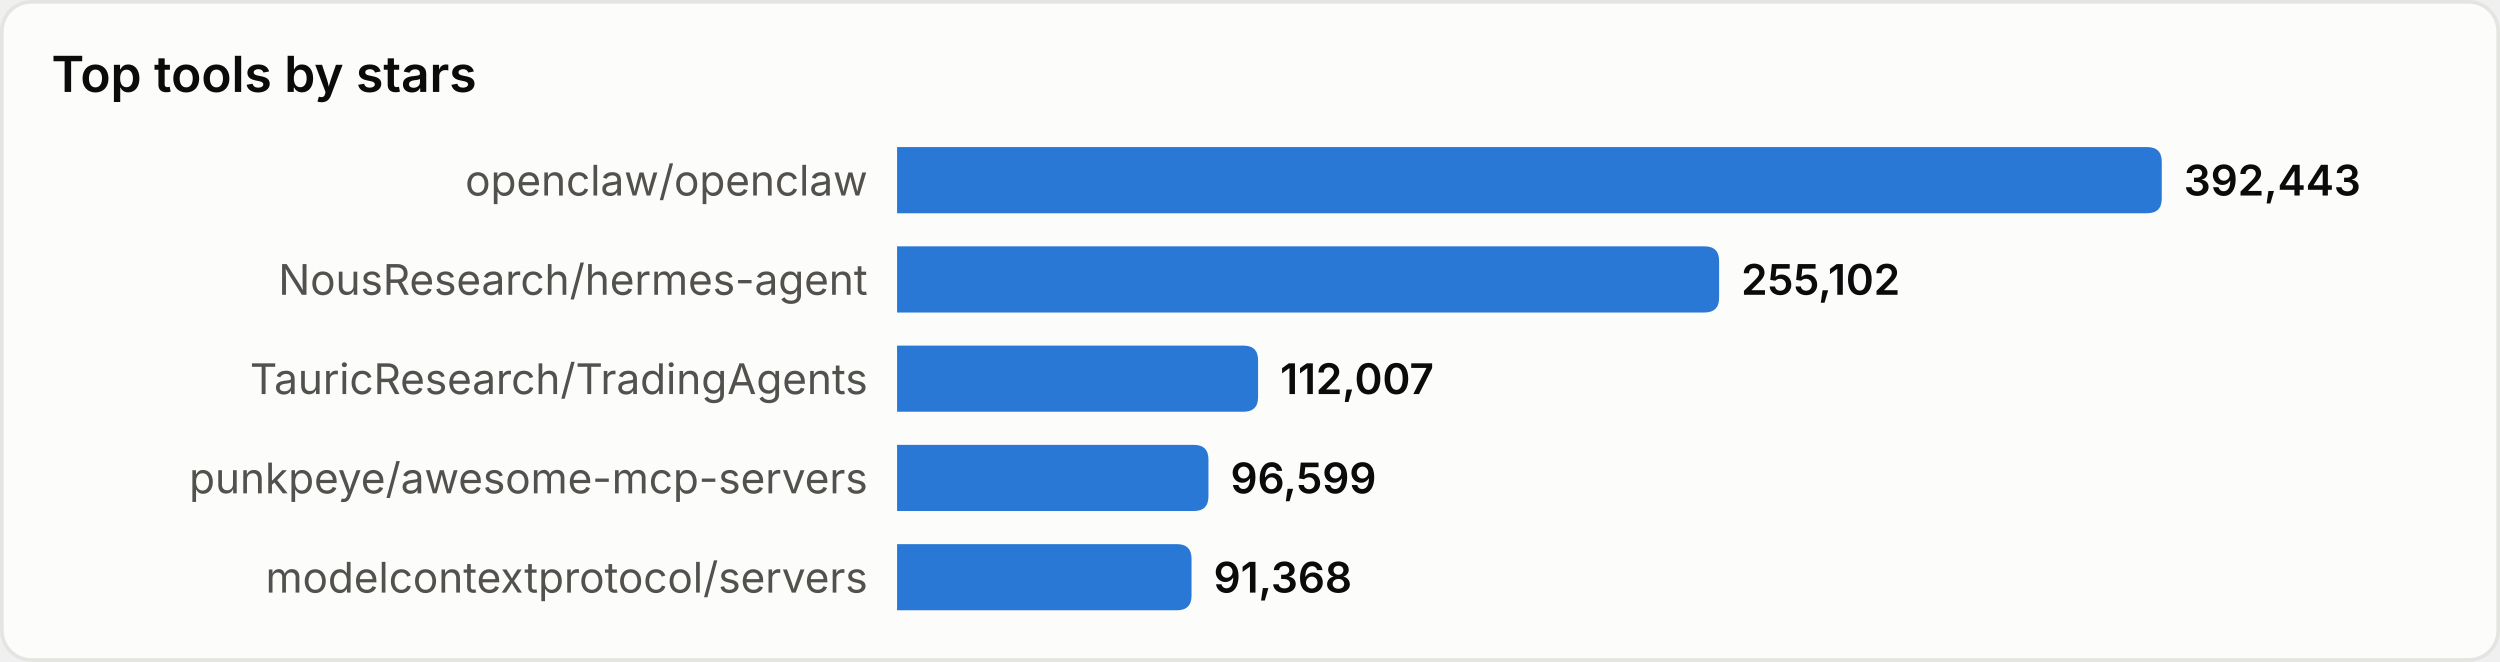
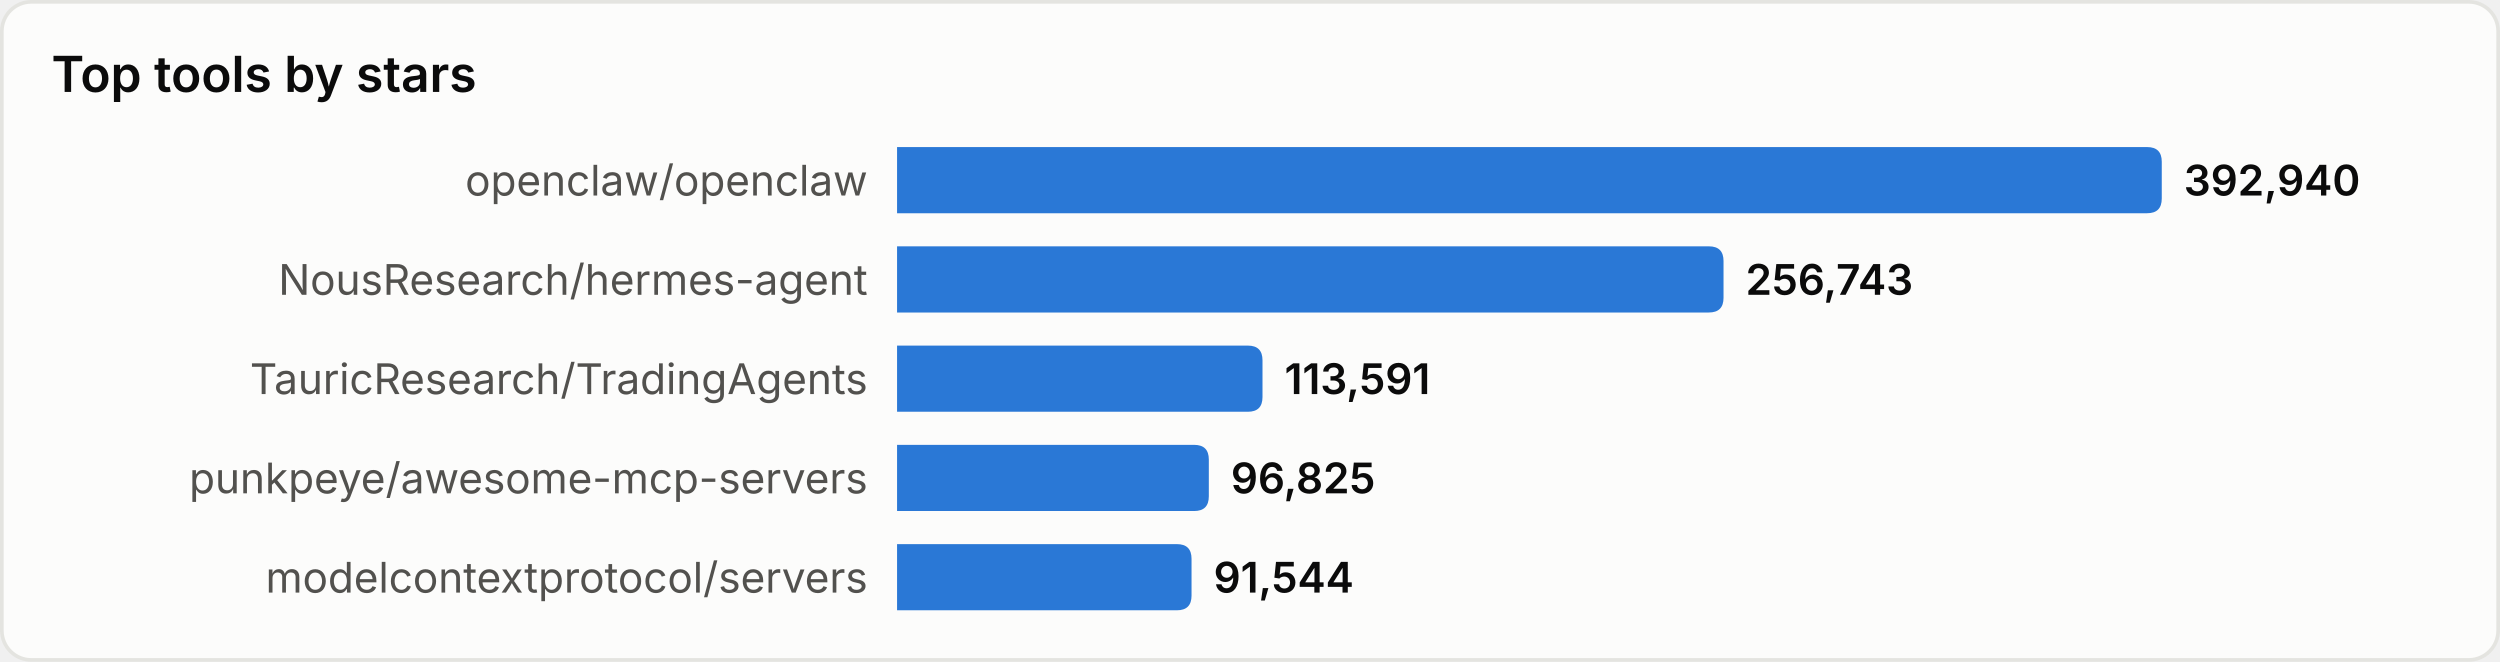
<svg xmlns="http://www.w3.org/2000/svg" width="680" height="180" viewBox="0 0 680 180" role="img" aria-label="Top tools by stars">
  <style>
text{font-family:system-ui,-apple-system,'Segoe UI',sans-serif}
.srf{fill:#fcfcfb;stroke:#e4e4e0}.ttl{fill:#0b0b0b;font-size:13.5px;font-weight:600}
.lbl{fill:#52514e;font-size:11.5px}.val{fill:#0b0b0b;font-size:11.5px;font-weight:600}
.bar{fill:#2a78d6}
@media(prefers-color-scheme:dark){
.srf{fill:#1a1a19;stroke:#33332f}.ttl{fill:#ffffff}
.lbl{fill:#c3c2b7}.val{fill:#ffffff}.bar{fill:#3987e5}
}
</style>
  <rect x="0.5" y="0.5" width="679" height="179" rx="8" class="srf" />
  <text x="14" y="25" class="ttl">Top tools by stars</text>
  <text x="236" y="49.0" class="lbl" text-anchor="end" dominant-baseline="central">openclaw/openclaw</text>
  <path d="M244,40 h340.0 q4,0 4,4 v10 q0,4 -4,4 h-340.0 z" class="bar" />
-   <text x="594.0" y="49.0" class="val" dominant-baseline="central">392,443</text>
+   <text x="594.0" y="49.0" class="val" dominant-baseline="central">392,940</text>
  <text x="236" y="76.0" class="lbl" text-anchor="end" dominant-baseline="central">NousResearch/hermes-agent</text>
-   <path d="M244,67 h219.6 q4,0 4,4 v10 q0,4 -4,4 h-219.6 z" class="bar" />
-   <text x="473.6" y="76.0" class="val" dominant-baseline="central">255,102</text>
+   <path d="M244,67 h220.8 q4,0 4,4 v10 q0,4 -4,4 h-220.8 z" class="bar" />
+   <text x="474.8" y="76.0" class="val" dominant-baseline="central">256,743</text>
  <text x="236" y="103.0" class="lbl" text-anchor="end" dominant-baseline="central">TauricResearch/TradingAgents</text>
-   <path d="M244,94 h94.2 q4,0 4,4 v10 q0,4 -4,4 h-94.2 z" class="bar" />
-   <text x="348.2" y="103.0" class="val" dominant-baseline="central">112,007</text>
+   <path d="M244,94 h95.4 q4,0 4,4 v10 q0,4 -4,4 h-95.4 z" class="bar" />
+   <text x="349.4" y="103.0" class="val" dominant-baseline="central">113,591</text>
  <text x="236" y="130.0" class="lbl" text-anchor="end" dominant-baseline="central">punkpeye/awesome-mcp-servers</text>
-   <path d="M244,121 h80.7 q4,0 4,4 v10 q0,4 -4,4 h-80.7 z" class="bar" />
-   <text x="334.7" y="130.0" class="val" dominant-baseline="central">96,599</text>
+   <path d="M244,121 h80.8 q4,0 4,4 v10 q0,4 -4,4 h-80.8 z" class="bar" />
+   <text x="334.8" y="130.0" class="val" dominant-baseline="central">96,825</text>
  <text x="236" y="157.0" class="lbl" text-anchor="end" dominant-baseline="central">modelcontextprotocol/servers</text>
  <path d="M244,148 h76.1 q4,0 4,4 v10 q0,4 -4,4 h-76.1 z" class="bar" />
-   <text x="330.1" y="157.0" class="val" dominant-baseline="central">91,368</text>
+   <text x="330.1" y="157.0" class="val" dominant-baseline="central">91,544</text>
</svg>
